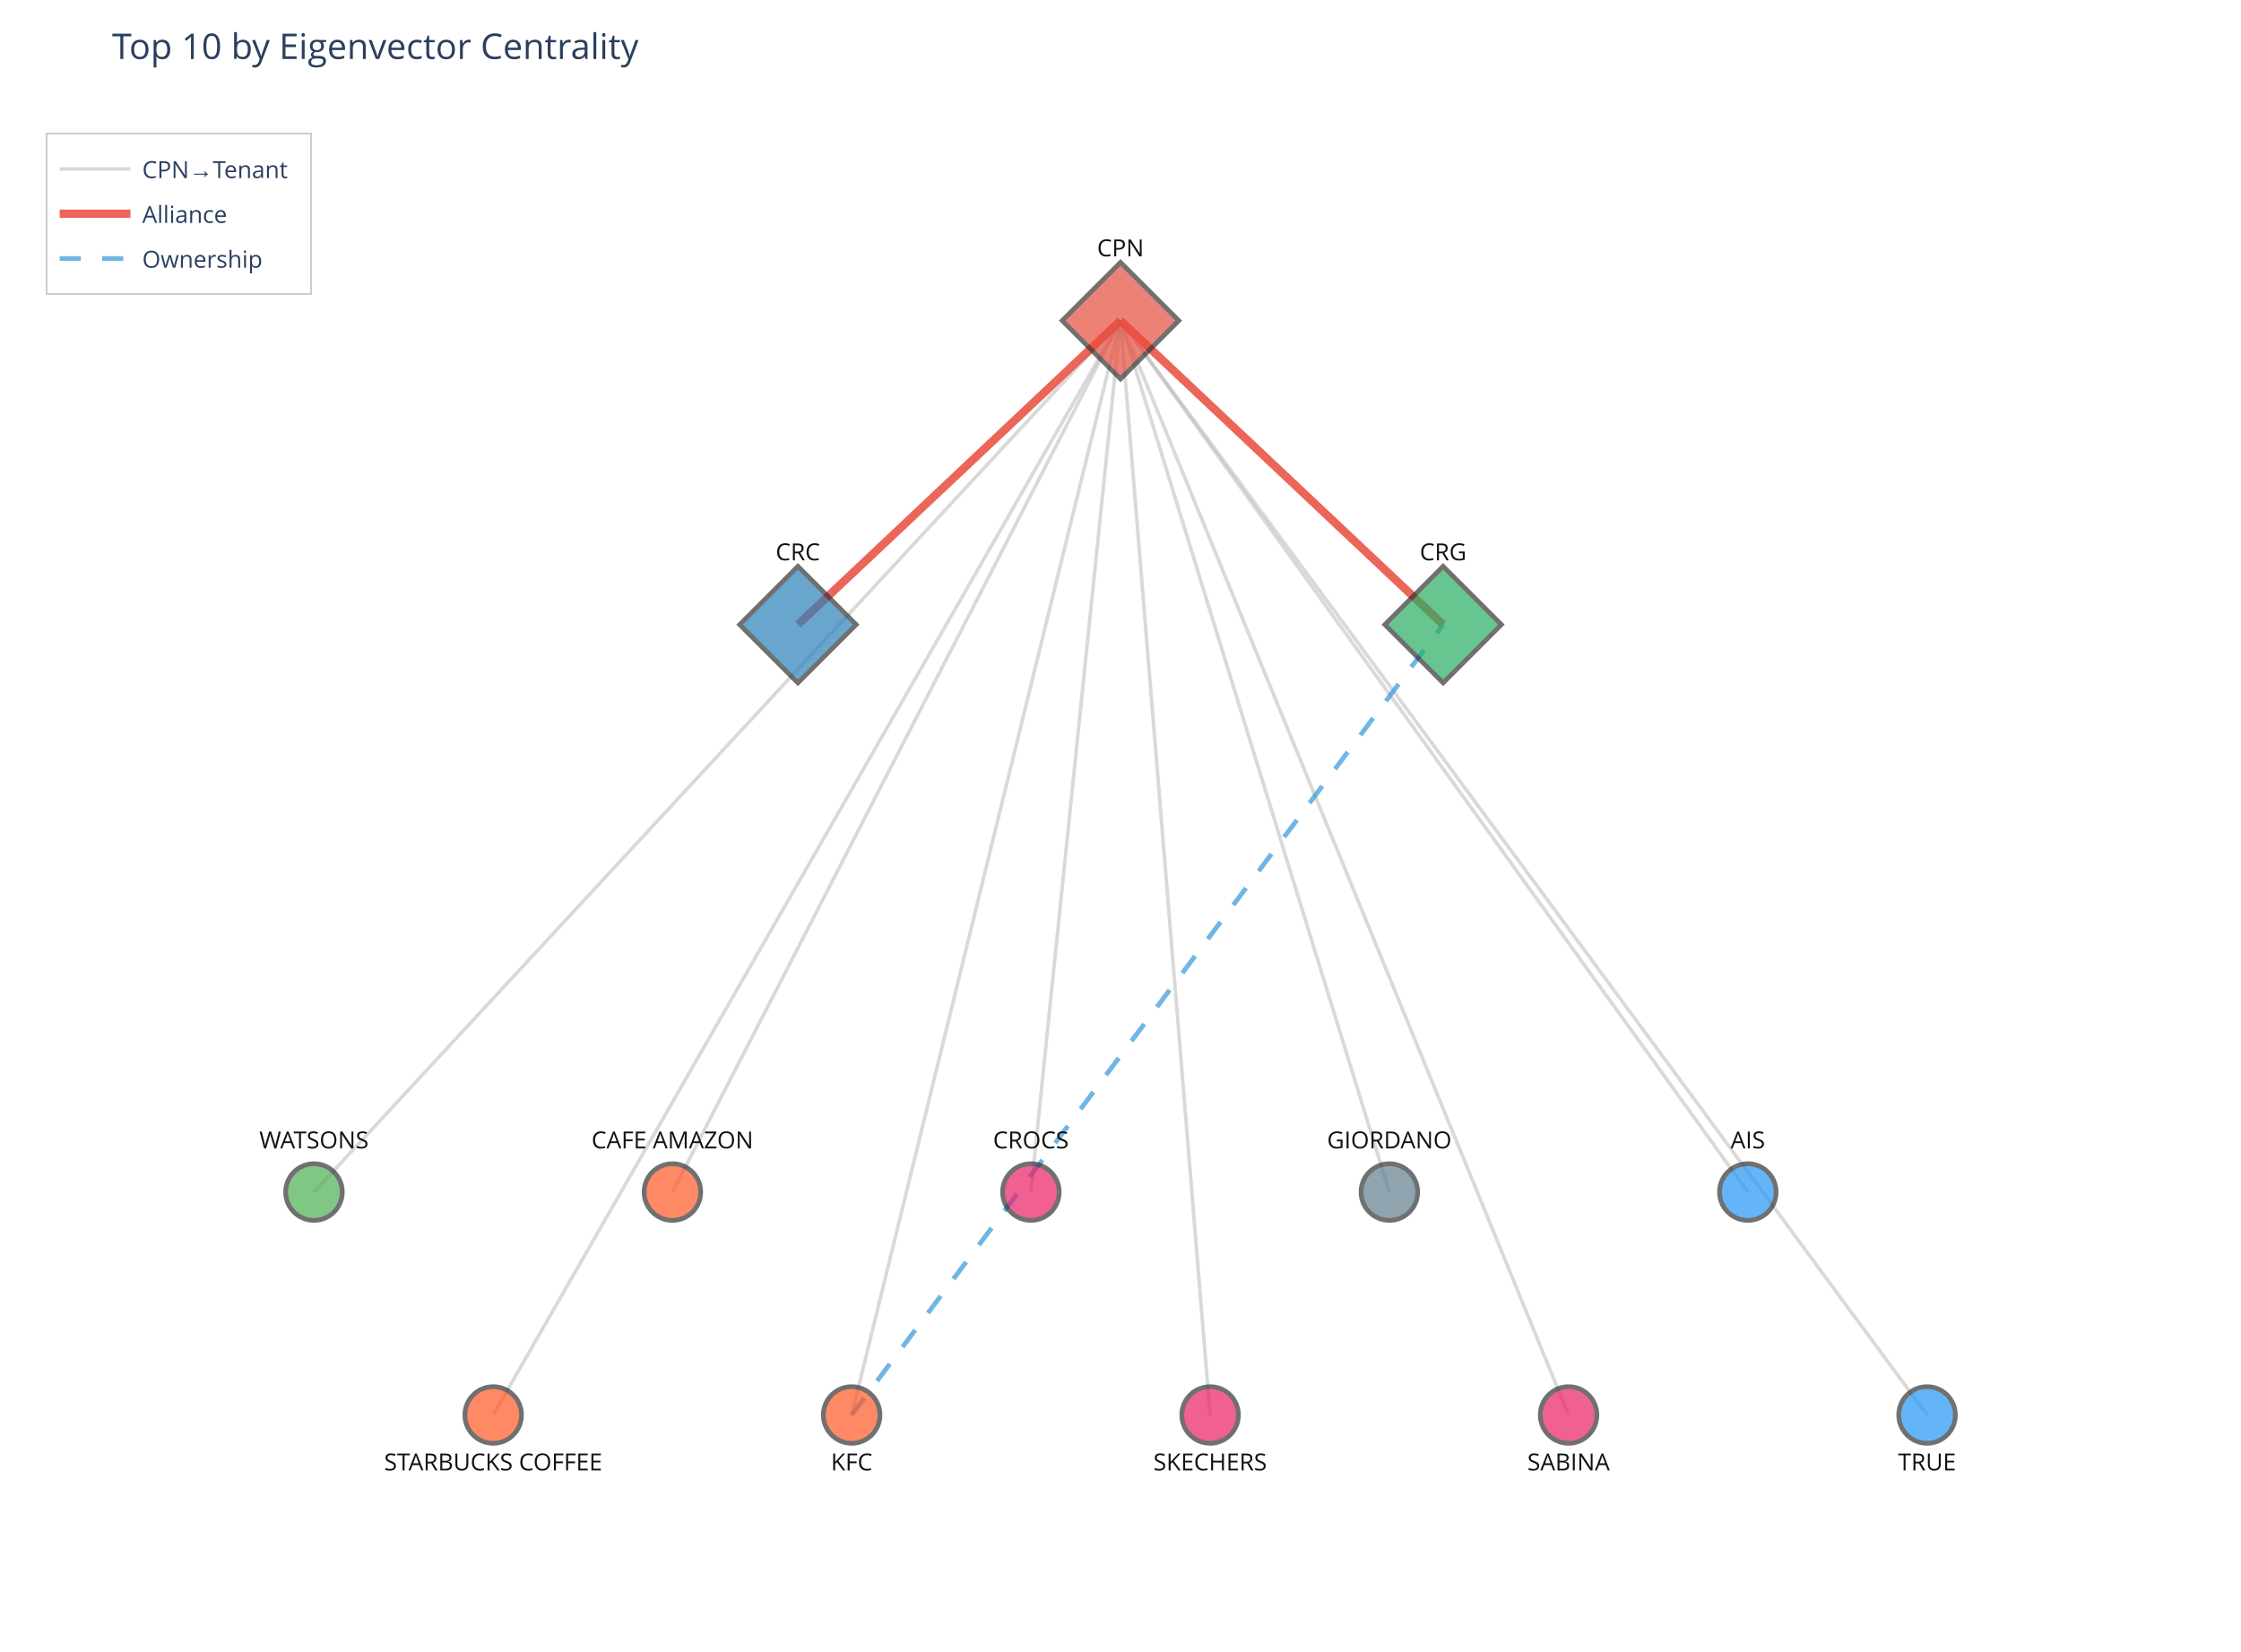
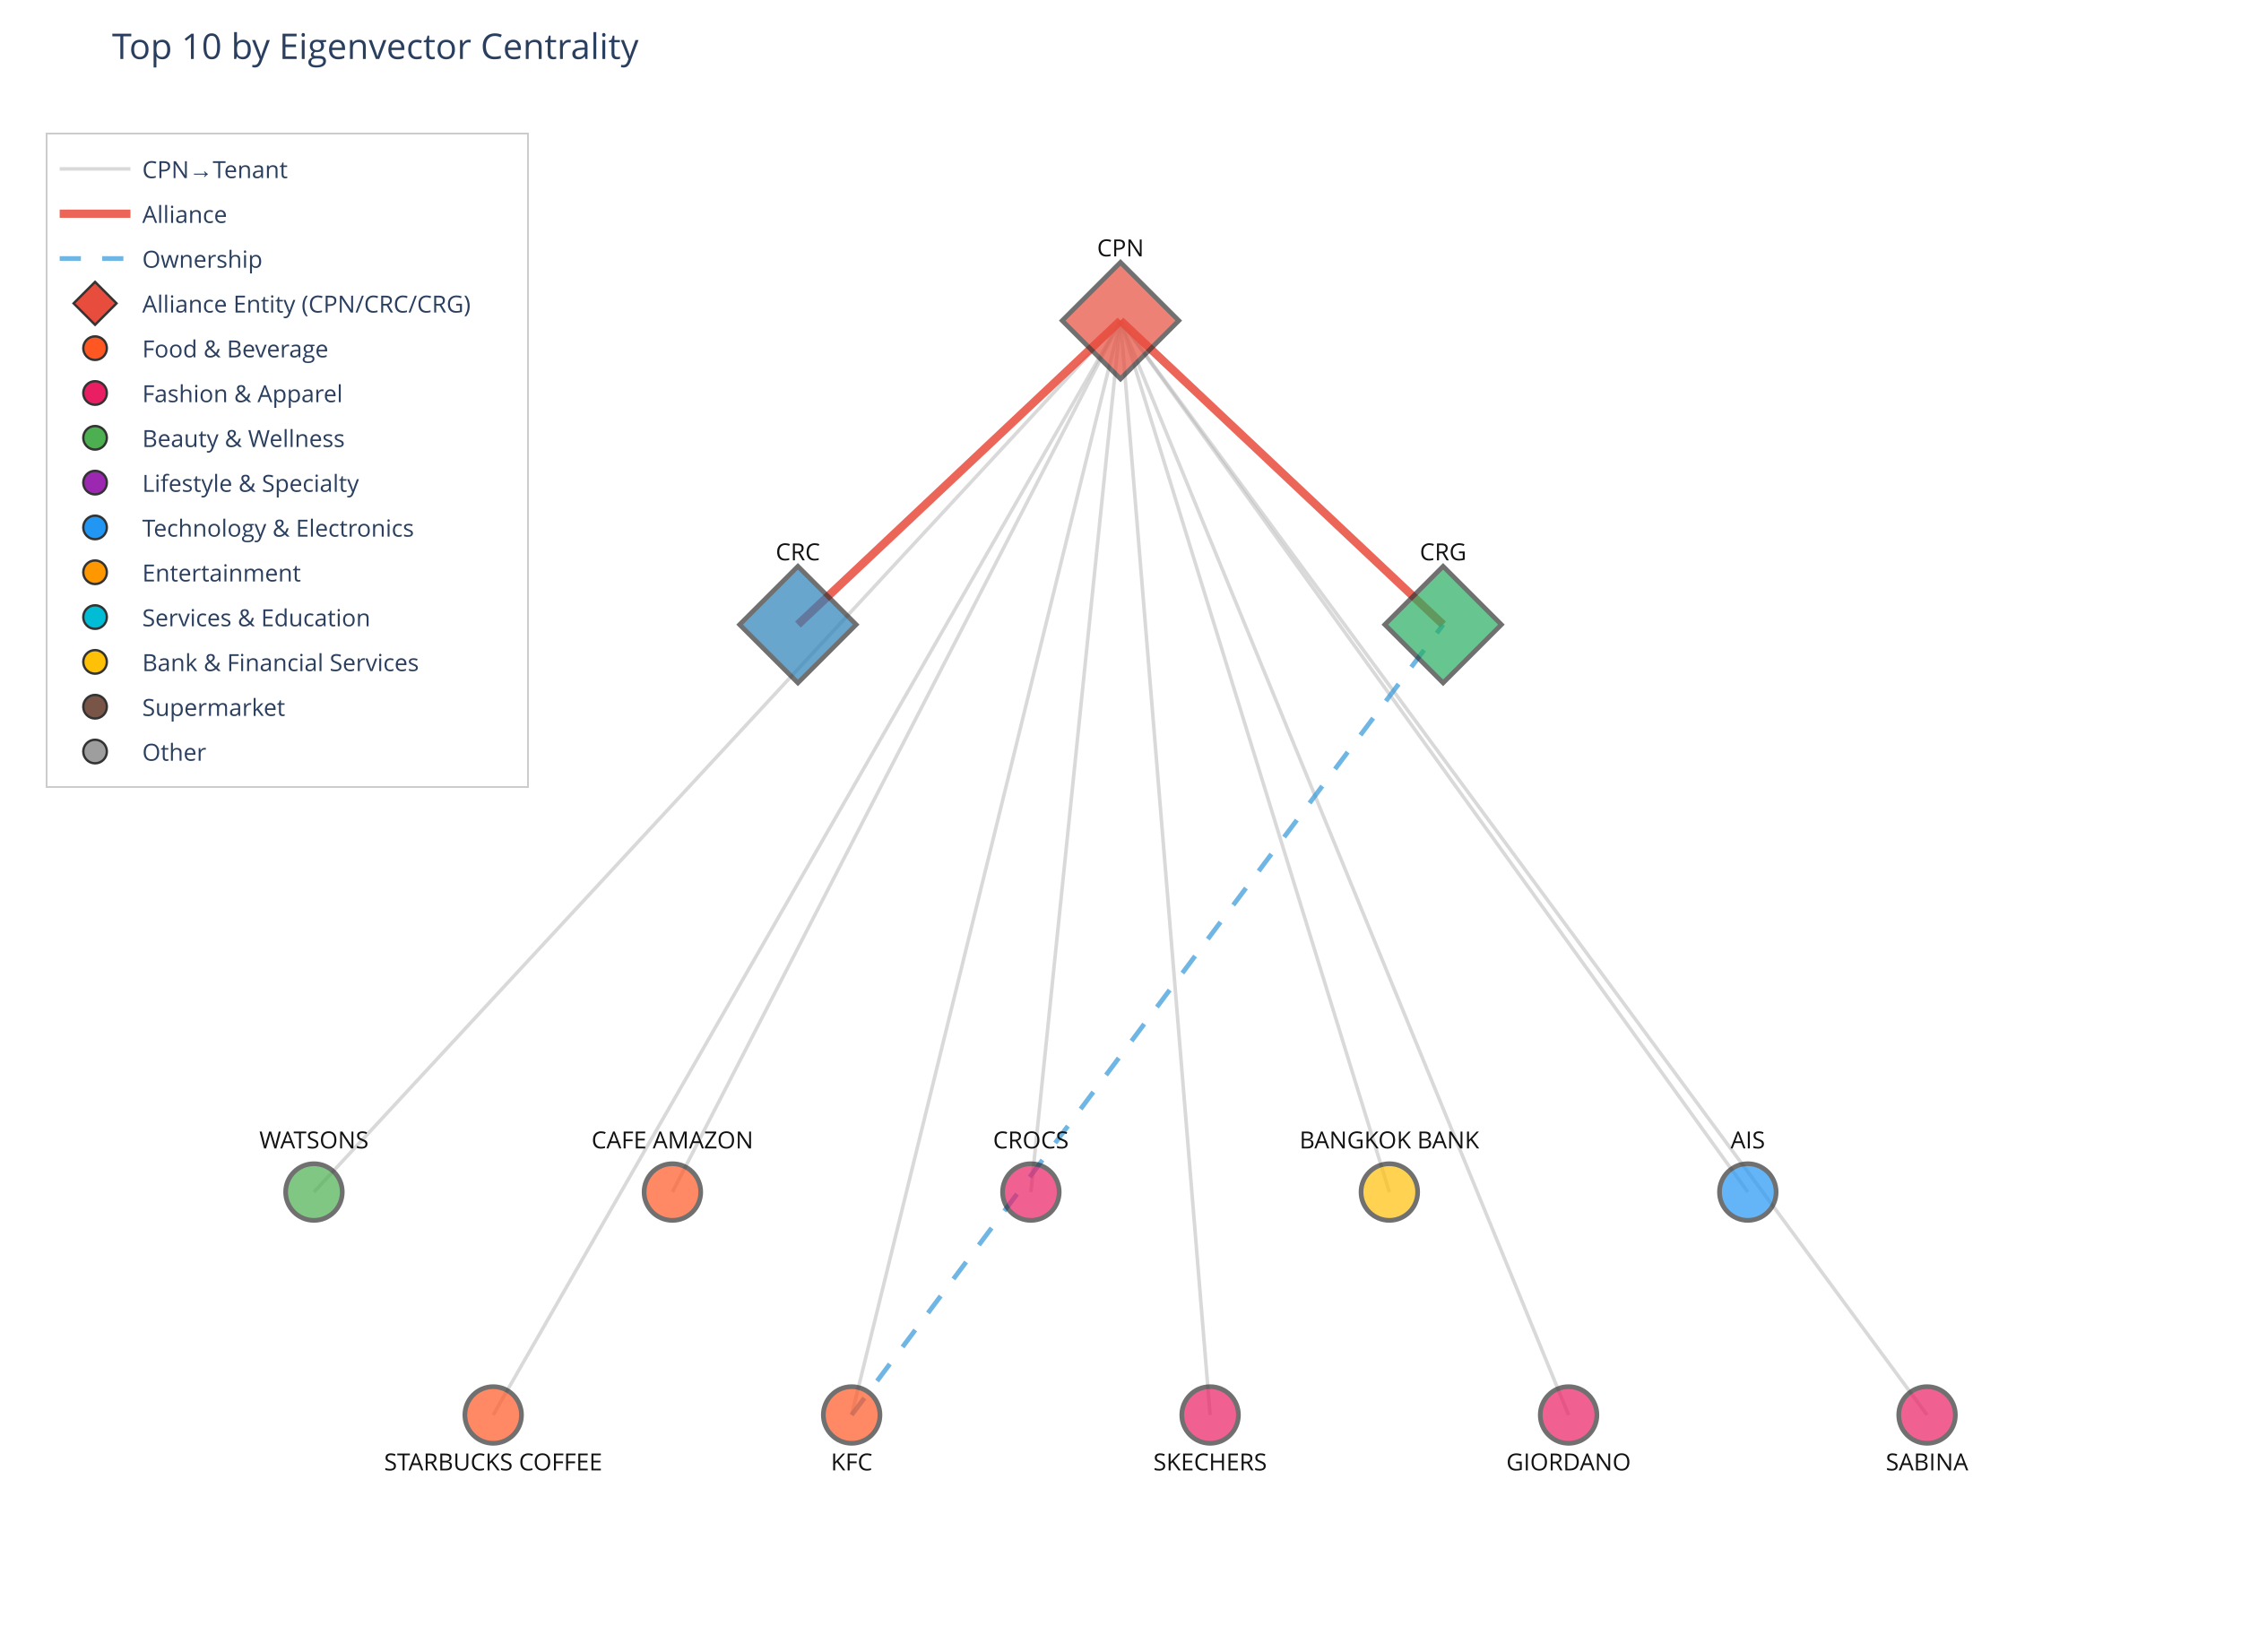
<svg xmlns="http://www.w3.org/2000/svg" class="main-svg" width="950" height="700" style="" viewBox="0 0 950 700">
  <rect x="0" y="0" width="950" height="700" style="fill: rgb(255, 255, 255); fill-opacity: 1;" />
-   <defs id="defs-3ef41a">
+   <defs id="defs-a7a7c0">
    <g class="clips">
-       <clipPath id="clip3ef41axyplot" class="plotclip">
+       <clipPath id="clipa7a7c0xyplot" class="plotclip">
        <rect width="930" height="610" />
      </clipPath>
-       <clipPath class="axesclip" id="clip3ef41ax">
+       <clipPath class="axesclip" id="clipa7a7c0x">
        <rect x="10" y="0" width="930" height="700" />
      </clipPath>
-       <clipPath class="axesclip" id="clip3ef41ay">
+       <clipPath class="axesclip" id="clipa7a7c0y">
        <rect x="0" y="50" width="950" height="610" />
      </clipPath>
-       <clipPath class="axesclip" id="clip3ef41axy">
+       <clipPath class="axesclip" id="clipa7a7c0xy">
        <rect x="10" y="50" width="930" height="610" />
      </clipPath>
    </g>
    <g class="gradients" />
    <g class="patterns" />
  </defs>
  <g class="bglayer">
    <rect class="bg" x="10" y="50" width="930" height="610" style="fill: rgb(0, 0, 0); fill-opacity: 0; stroke-width: 0;" />
  </g>
  <g class="layer-below">
    <g class="imagelayer" />
    <g class="shapelayer" />
  </g>
  <g class="cartesianlayer">
    <g class="subplot xy">
      <g class="layer-subplot">
        <g class="shapelayer" />
        <g class="imagelayer" />
      </g>
      <g class="minor-gridlayer">
        <g class="x" />
        <g class="y" />
      </g>
      <g class="gridlayer">
        <g class="x" />
        <g class="y" />
      </g>
      <g class="zerolinelayer" />
      <g class="layer-between">
        <g class="shapelayer" />
        <g class="imagelayer" />
      </g>
      <path class="xlines-below" />
      <path class="ylines-below" />
      <g class="overlines-below" />
      <g class="xaxislayer-below" />
      <g class="yaxislayer-below" />
      <g class="overaxes-below" />
      <g class="overplot">
-         <g class="xy" transform="translate(10,50)" clip-path="url(#clip3ef41axyplot)">
+         <g class="xy" transform="translate(10,50)" clip-path="url(#clipa7a7c0xyplot)">
          <g class="scatterlayer mlayer">
-             <g class="trace scatter trace0a9069" style="stroke-miterlimit: 2; opacity: 1;">
+             <g class="trace scatter trace024041" style="stroke-miterlimit: 2; opacity: 1;">
              <g class="fills" />
              <g class="errorbars" />
              <g class="lines">
                <path class="js-line" d="M123.09,455.35L465,85.92" style="vector-effect: none; fill: none; stroke: rgb(180, 180, 180); stroke-opacity: 0.5; stroke-width: 1.5px; opacity: 1;" />
                <path class="js-line" d="M199.07,549.86L465,85.92" style="vector-effect: none; fill: none; stroke: rgb(180, 180, 180); stroke-opacity: 0.5; stroke-width: 1.5px; opacity: 1;" />
                <path class="js-line" d="M275.05,455.35L465,85.92" style="vector-effect: none; fill: none; stroke: rgb(180, 180, 180); stroke-opacity: 0.5; stroke-width: 1.5px; opacity: 1;" />
                <path class="js-line" d="M351.03,549.86L465,85.92" style="vector-effect: none; fill: none; stroke: rgb(180, 180, 180); stroke-opacity: 0.5; stroke-width: 1.5px; opacity: 1;" />
                <path class="js-line" d="M427.01,455.35L465,85.92" style="vector-effect: none; fill: none; stroke: rgb(180, 180, 180); stroke-opacity: 0.5; stroke-width: 1.5px; opacity: 1;" />
                <path class="js-line" d="M502.99,549.86L465,85.92" style="vector-effect: none; fill: none; stroke: rgb(180, 180, 180); stroke-opacity: 0.5; stroke-width: 1.5px; opacity: 1;" />
                <path class="js-line" d="M578.97,455.35L465,85.92" style="vector-effect: none; fill: none; stroke: rgb(180, 180, 180); stroke-opacity: 0.5; stroke-width: 1.5px; opacity: 1;" />
                <path class="js-line" d="M654.95,549.86L465,85.92" style="vector-effect: none; fill: none; stroke: rgb(180, 180, 180); stroke-opacity: 0.5; stroke-width: 1.5px; opacity: 1;" />
                <path class="js-line" d="M730.93,455.35L465,85.92" style="vector-effect: none; fill: none; stroke: rgb(180, 180, 180); stroke-opacity: 0.5; stroke-width: 1.5px; opacity: 1;" />
                <path class="js-line" d="M806.91,549.86L465,85.92" style="vector-effect: none; fill: none; stroke: rgb(180, 180, 180); stroke-opacity: 0.5; stroke-width: 1.5px; opacity: 1;" />
              </g>
              <g class="points" />
              <g class="text" />
            </g>
-             <g class="trace scatter trace67e769" style="stroke-miterlimit: 2; opacity: 1;">
+             <g class="trace scatter trace8085a5" style="stroke-miterlimit: 2; opacity: 1;">
              <g class="fills" />
              <g class="errorbars" />
              <g class="lines">
                <path class="js-line" d="M465,85.92L328.24,214.79" style="vector-effect: none; fill: none; stroke: rgb(231, 76, 60); stroke-opacity: 0.85; stroke-width: 3.5px; opacity: 1;" />
                <path class="js-line" d="M465,85.92L601.76,214.79" style="vector-effect: none; fill: none; stroke: rgb(231, 76, 60); stroke-opacity: 0.85; stroke-width: 3.5px; opacity: 1;" />
              </g>
              <g class="points" />
              <g class="text" />
            </g>
-             <g class="trace scatter trace91e6f3" style="stroke-miterlimit: 2; opacity: 1;">
+             <g class="trace scatter tracef21bf8" style="stroke-miterlimit: 2; opacity: 1;">
              <g class="fills" />
              <g class="errorbars" />
              <g class="lines">
                <path class="js-line" d="M351.03,549.86L601.76,214.79" style="vector-effect: none; fill: none; stroke: rgb(52, 152, 219); stroke-opacity: 0.7; stroke-dasharray: 9px, 9px; stroke-width: 2px; opacity: 1;" />
              </g>
              <g class="points" />
              <g class="text" />
            </g>
-             <g class="trace scatter trace16f8e5" style="stroke-miterlimit: 2; opacity: 1;">
+             <g class="trace scatter traceeec4ad" style="stroke-miterlimit: 2; opacity: 1;">
              <g class="fills" />
              <g class="errorbars" />
              <g class="lines" />
              <g class="points">
                <path class="point" transform="translate(123.09,455.35)" d="M12,0A12,12 0 1,1 0,-12A12,12 0 0,1 12,0Z" style="opacity: 0.7; stroke-width: 2px; fill: rgb(76, 175, 80); fill-opacity: 1; stroke: rgb(51, 51, 51); stroke-opacity: 1;" />
                <path class="point" transform="translate(199.07,549.86)" d="M12,0A12,12 0 1,1 0,-12A12,12 0 0,1 12,0Z" style="opacity: 0.7; stroke-width: 2px; fill: rgb(255, 87, 34); fill-opacity: 1; stroke: rgb(51, 51, 51); stroke-opacity: 1;" />
                <path class="point" transform="translate(275.05,455.35)" d="M12,0A12,12 0 1,1 0,-12A12,12 0 0,1 12,0Z" style="opacity: 0.7; stroke-width: 2px; fill: rgb(255, 87, 34); fill-opacity: 1; stroke: rgb(51, 51, 51); stroke-opacity: 1;" />
                <path class="point" transform="translate(351.03,549.86)" d="M12,0A12,12 0 1,1 0,-12A12,12 0 0,1 12,0Z" style="opacity: 0.7; stroke-width: 2px; fill: rgb(255, 87, 34); fill-opacity: 1; stroke: rgb(51, 51, 51); stroke-opacity: 1;" />
                <path class="point" transform="translate(427.01,455.35)" d="M12,0A12,12 0 1,1 0,-12A12,12 0 0,1 12,0Z" style="opacity: 0.7; stroke-width: 2px; fill: rgb(233, 30, 99); fill-opacity: 1; stroke: rgb(51, 51, 51); stroke-opacity: 1;" />
                <path class="point" transform="translate(502.99,549.86)" d="M12,0A12,12 0 1,1 0,-12A12,12 0 0,1 12,0Z" style="opacity: 0.7; stroke-width: 2px; fill: rgb(233, 30, 99); fill-opacity: 1; stroke: rgb(51, 51, 51); stroke-opacity: 1;" />
-                 <path class="point" transform="translate(578.97,455.35)" d="M12,0A12,12 0 1,1 0,-12A12,12 0 0,1 12,0Z" style="opacity: 0.7; stroke-width: 2px; fill: rgb(96, 125, 139); fill-opacity: 1; stroke: rgb(51, 51, 51); stroke-opacity: 1;" />
+                 <path class="point" transform="translate(578.97,455.35)" d="M12,0A12,12 0 1,1 0,-12A12,12 0 0,1 12,0Z" style="opacity: 0.7; stroke-width: 2px; fill: rgb(255, 193, 7); fill-opacity: 1; stroke: rgb(51, 51, 51); stroke-opacity: 1;" />
                <path class="point" transform="translate(654.95,549.86)" d="M12,0A12,12 0 1,1 0,-12A12,12 0 0,1 12,0Z" style="opacity: 0.7; stroke-width: 2px; fill: rgb(233, 30, 99); fill-opacity: 1; stroke: rgb(51, 51, 51); stroke-opacity: 1;" />
                <path class="point" transform="translate(730.93,455.35)" d="M12,0A12,12 0 1,1 0,-12A12,12 0 0,1 12,0Z" style="opacity: 0.7; stroke-width: 2px; fill: rgb(33, 150, 243); fill-opacity: 1; stroke: rgb(51, 51, 51); stroke-opacity: 1;" />
-                 <path class="point" transform="translate(806.91,549.86)" d="M12,0A12,12 0 1,1 0,-12A12,12 0 0,1 12,0Z" style="opacity: 0.7; stroke-width: 2px; fill: rgb(33, 150, 243); fill-opacity: 1; stroke: rgb(51, 51, 51); stroke-opacity: 1;" />
+                 <path class="point" transform="translate(806.91,549.86)" d="M12,0A12,12 0 1,1 0,-12A12,12 0 0,1 12,0Z" style="opacity: 0.7; stroke-width: 2px; fill: rgb(233, 30, 99); fill-opacity: 1; stroke: rgb(51, 51, 51); stroke-opacity: 1;" />
                <path class="point" transform="translate(465,85.92)" d="M24.7,0L0,24.7L-24.7,0L0,-24.7Z" style="opacity: 0.7; stroke-width: 2px; fill: rgb(231, 76, 60); fill-opacity: 1; stroke: rgb(51, 51, 51); stroke-opacity: 1;" />
                <path class="point" transform="translate(328.24,214.79)" d="M24.7,0L0,24.7L-24.7,0L0,-24.7Z" style="opacity: 0.7; stroke-width: 2px; fill: rgb(41, 128, 185); fill-opacity: 1; stroke: rgb(51, 51, 51); stroke-opacity: 1;" />
                <path class="point" transform="translate(601.76,214.79)" d="M24.7,0L0,24.7L-24.7,0L0,-24.7Z" style="opacity: 0.7; stroke-width: 2px; fill: rgb(39, 174, 96); fill-opacity: 1; stroke: rgb(51, 51, 51); stroke-opacity: 1;" />
              </g>
              <g class="text">
                <g class="textpoint" transform="translate(0,-18.5)">
                  <text x="123.09" y="455.35" text-anchor="middle" style="font-family: 'Open Sans', verdana, arial, sans-serif; font-size: 10px; fill: rgb(17, 17, 17); fill-opacity: 1; white-space: pre;">WATSONS</text>
                </g>
                <g class="textpoint" transform="translate(0,23.5)">
                  <text x="199.07" y="549.86" text-anchor="middle" style="font-family: 'Open Sans', verdana, arial, sans-serif; font-size: 10px; fill: rgb(17, 17, 17); fill-opacity: 1; white-space: pre;">STARBUCKS COFFEE</text>
                </g>
                <g class="textpoint" transform="translate(0,-18.5)">
                  <text x="275.05" y="455.35" text-anchor="middle" style="font-family: 'Open Sans', verdana, arial, sans-serif; font-size: 10px; fill: rgb(17, 17, 17); fill-opacity: 1; white-space: pre;">CAFE AMAZON</text>
                </g>
                <g class="textpoint" transform="translate(0,23.5)">
                  <text x="351.03" y="549.86" text-anchor="middle" style="font-family: 'Open Sans', verdana, arial, sans-serif; font-size: 10px; fill: rgb(17, 17, 17); fill-opacity: 1; white-space: pre;">KFC</text>
                </g>
                <g class="textpoint" transform="translate(0,-18.5)">
                  <text x="427.01" y="455.35" text-anchor="middle" style="font-family: 'Open Sans', verdana, arial, sans-serif; font-size: 10px; fill: rgb(17, 17, 17); fill-opacity: 1; white-space: pre;">CROCS</text>
                </g>
                <g class="textpoint" transform="translate(0,23.5)">
                  <text x="502.99" y="549.86" text-anchor="middle" style="font-family: 'Open Sans', verdana, arial, sans-serif; font-size: 10px; fill: rgb(17, 17, 17); fill-opacity: 1; white-space: pre;">SKECHERS</text>
                </g>
                <g class="textpoint" transform="translate(0,-18.5)">
-                   <text x="578.97" y="455.35" text-anchor="middle" style="font-family: 'Open Sans', verdana, arial, sans-serif; font-size: 10px; fill: rgb(17, 17, 17); fill-opacity: 1; white-space: pre;">GIORDANO</text>
+                   <text x="578.97" y="455.35" text-anchor="middle" style="font-family: 'Open Sans', verdana, arial, sans-serif; font-size: 10px; fill: rgb(17, 17, 17); fill-opacity: 1; white-space: pre;">BANGKOK BANK</text>
                </g>
                <g class="textpoint" transform="translate(0,23.5)">
-                   <text x="654.95" y="549.86" text-anchor="middle" style="font-family: 'Open Sans', verdana, arial, sans-serif; font-size: 10px; fill: rgb(17, 17, 17); fill-opacity: 1; white-space: pre;">SABINA</text>
+                   <text x="654.95" y="549.86" text-anchor="middle" style="font-family: 'Open Sans', verdana, arial, sans-serif; font-size: 10px; fill: rgb(17, 17, 17); fill-opacity: 1; white-space: pre;">GIORDANO</text>
                </g>
                <g class="textpoint" transform="translate(0,-18.5)">
                  <text x="730.93" y="455.35" text-anchor="middle" style="font-family: 'Open Sans', verdana, arial, sans-serif; font-size: 10px; fill: rgb(17, 17, 17); fill-opacity: 1; white-space: pre;">AIS</text>
                </g>
                <g class="textpoint" transform="translate(0,23.5)">
-                   <text x="806.91" y="549.86" text-anchor="middle" style="font-family: 'Open Sans', verdana, arial, sans-serif; font-size: 10px; fill: rgb(17, 17, 17); fill-opacity: 1; white-space: pre;">TRUE</text>
+                   <text x="806.91" y="549.86" text-anchor="middle" style="font-family: 'Open Sans', verdana, arial, sans-serif; font-size: 10px; fill: rgb(17, 17, 17); fill-opacity: 1; white-space: pre;">SABINA</text>
                </g>
                <g class="textpoint" transform="translate(0,-27.25)">
                  <text x="465" y="85.92" text-anchor="middle" style="font-family: 'Open Sans', verdana, arial, sans-serif; font-size: 10px; fill: rgb(17, 17, 17); fill-opacity: 1; white-space: pre;">CPN</text>
                </g>
                <g class="textpoint" transform="translate(0,-27.25)">
                  <text x="328.24" y="214.79" text-anchor="middle" style="font-family: 'Open Sans', verdana, arial, sans-serif; font-size: 10px; fill: rgb(17, 17, 17); fill-opacity: 1; white-space: pre;">CRC</text>
                </g>
                <g class="textpoint" transform="translate(0,-27.25)">
                  <text x="601.76" y="214.79" text-anchor="middle" style="font-family: 'Open Sans', verdana, arial, sans-serif; font-size: 10px; fill: rgb(17, 17, 17); fill-opacity: 1; white-space: pre;">CRG</text>
                </g>
              </g>
+             </g>
+             <g class="trace scatter trace17d54f" style="stroke-miterlimit: 2; opacity: 1;">
+               <g class="fills" />
+               <g class="errorbars" />
+               <g class="lines" />
+               <g class="points" />
+               <g class="text" />
+             </g>
+             <g class="trace scatter traced1f64e" style="stroke-miterlimit: 2; opacity: 1;">
+               <g class="fills" />
+               <g class="errorbars" />
+               <g class="lines" />
+               <g class="points" />
+               <g class="text" />
+             </g>
+             <g class="trace scatter trace668dca" style="stroke-miterlimit: 2; opacity: 1;">
+               <g class="fills" />
+               <g class="errorbars" />
+               <g class="lines" />
+               <g class="points" />
+               <g class="text" />
+             </g>
+             <g class="trace scatter tracea6e6b0" style="stroke-miterlimit: 2; opacity: 1;">
+               <g class="fills" />
+               <g class="errorbars" />
+               <g class="lines" />
+               <g class="points" />
+               <g class="text" />
+             </g>
+             <g class="trace scatter tracedda813" style="stroke-miterlimit: 2; opacity: 1;">
+               <g class="fills" />
+               <g class="errorbars" />
+               <g class="lines" />
+               <g class="points" />
+               <g class="text" />
+             </g>
+             <g class="trace scatter trace4c4f3e" style="stroke-miterlimit: 2; opacity: 1;">
+               <g class="fills" />
+               <g class="errorbars" />
+               <g class="lines" />
+               <g class="points" />
+               <g class="text" />
+             </g>
+             <g class="trace scatter trace9bda6f" style="stroke-miterlimit: 2; opacity: 1;">
+               <g class="fills" />
+               <g class="errorbars" />
+               <g class="lines" />
+               <g class="points" />
+               <g class="text" />
+             </g>
+             <g class="trace scatter traceb44200" style="stroke-miterlimit: 2; opacity: 1;">
+               <g class="fills" />
+               <g class="errorbars" />
+               <g class="lines" />
+               <g class="points" />
+               <g class="text" />
+             </g>
+             <g class="trace scatter trace8d9231" style="stroke-miterlimit: 2; opacity: 1;">
+               <g class="fills" />
+               <g class="errorbars" />
+               <g class="lines" />
+               <g class="points" />
+               <g class="text" />
+             </g>
+             <g class="trace scatter trace689787" style="stroke-miterlimit: 2; opacity: 1;">
+               <g class="fills" />
+               <g class="errorbars" />
+               <g class="lines" />
+               <g class="points" />
+               <g class="text" />
+             </g>
+             <g class="trace scatter tracefc44e9" style="stroke-miterlimit: 2; opacity: 1;">
+               <g class="fills" />
+               <g class="errorbars" />
+               <g class="lines" />
+               <g class="points" />
+               <g class="text" />
            </g>
          </g>
        </g>
      </g>
      <g class="zerolinelayer-above" />
      <path class="xlines-above crisp" d="M0,0" style="fill: none;" />
      <path class="ylines-above crisp" d="M0,0" style="fill: none;" />
      <g class="overlines-above" />
      <g class="xaxislayer-above" />
      <g class="yaxislayer-above" />
      <g class="overaxes-above" />
    </g>
  </g>
  <g class="polarlayer" />
  <g class="smithlayer" />
  <g class="ternarylayer" />
  <g class="geolayer" />
  <g class="funnelarealayer" />
  <g class="pielayer" />
  <g class="iciclelayer" />
  <g class="treemaplayer" />
  <g class="sunburstlayer" />
  <g class="glimages" />
-   <defs id="topdefs-3ef41a">
+   <defs id="topdefs-a7a7c0">
    <g class="clips" />
-     <clipPath id="legend3ef41a">
-       <rect width="111" height="67" x="1" y="1" />
+     <clipPath id="legenda7a7c0">
+       <rect width="203" height="276" x="1" y="1" />
    </clipPath>
  </defs>
  <g class="layer-above">
    <g class="imagelayer" />
    <g class="shapelayer" />
  </g>
  <g class="infolayer">
    <g class="legend" pointer-events="all" transform="translate(19.3,56.1)">
-       <rect class="bg" shape-rendering="crispEdges" style="stroke: rgb(204, 204, 204); stroke-opacity: 1; fill: rgb(255, 255, 255); fill-opacity: 0.85; stroke-width: 1px;" width="112" height="68" x="0.5" y="0.5" />
-       <g class="scrollbox" transform="" clip-path="url(#legend3ef41a)">
+       <rect class="bg" shape-rendering="crispEdges" style="stroke: rgb(204, 204, 204); stroke-opacity: 1; fill: rgb(255, 255, 255); fill-opacity: 0.85; stroke-width: 1px;" width="204" height="277" x="0.5" y="0.5" />
+       <g class="scrollbox" transform="" clip-path="url(#legenda7a7c0)">
        <g class="groups">
          <g class="traces" transform="translate(1,15.5)" style="opacity: 1;">
            <text class="legendtext" text-anchor="start" x="40" y="3.9" style="font-family: 'Open Sans', verdana, arial, sans-serif; font-size: 10px; fill: rgb(42, 63, 95); fill-opacity: 1; white-space: pre;">CPN→Tenant</text>
            <g class="layers" style="opacity: 1;">
              <g class="legendfill" />
              <g class="legendlines">
                <path class="js-line" d="M5,0h30" style="fill: none; stroke: rgb(180, 180, 180); stroke-opacity: 0.5; stroke-width: 1.5px;" />
              </g>
              <g class="legendsymbols">
                <g class="legendpoints" />
              </g>
            </g>
-             <rect class="legendtoggle" x="0" y="-9.5" width="105.2" height="19" style="fill: rgb(0, 0, 0); fill-opacity: 0;" />
+             <rect class="legendtoggle" x="0" y="-9.5" width="197.016" height="19" style="fill: rgb(0, 0, 0); fill-opacity: 0;" />
          </g>
          <g class="traces" transform="translate(1,34.5)" style="opacity: 1;">
            <text class="legendtext" text-anchor="start" x="40" y="3.9" style="font-family: 'Open Sans', verdana, arial, sans-serif; font-size: 10px; fill: rgb(42, 63, 95); fill-opacity: 1; white-space: pre;">Alliance</text>
            <g class="layers" style="opacity: 1;">
              <g class="legendfill" />
              <g class="legendlines">
                <path class="js-line" d="M5,0h30" style="fill: none; stroke: rgb(231, 76, 60); stroke-opacity: 0.85; stroke-width: 3.5px;" />
              </g>
              <g class="legendsymbols">
                <g class="legendpoints" />
              </g>
            </g>
-             <rect class="legendtoggle" x="0" y="-9.5" width="105.2" height="19" style="fill: rgb(0, 0, 0); fill-opacity: 0;" />
+             <rect class="legendtoggle" x="0" y="-9.5" width="197.016" height="19" style="fill: rgb(0, 0, 0); fill-opacity: 0;" />
          </g>
          <g class="traces" transform="translate(1,53.5)" style="opacity: 1;">
            <text class="legendtext" text-anchor="start" x="40" y="3.9" style="font-family: 'Open Sans', verdana, arial, sans-serif; font-size: 10px; fill: rgb(42, 63, 95); fill-opacity: 1; white-space: pre;">Ownership</text>
            <g class="layers" style="opacity: 1;">
              <g class="legendfill" />
              <g class="legendlines">
                <path class="js-line" d="M5,0h30" style="fill: none; stroke: rgb(52, 152, 219); stroke-opacity: 0.7; stroke-dasharray: 9px, 9px; stroke-width: 2px;" />
              </g>
              <g class="legendsymbols">
                <g class="legendpoints" />
              </g>
            </g>
-             <rect class="legendtoggle" x="0" y="-9.5" width="105.2" height="19" style="fill: rgb(0, 0, 0); fill-opacity: 0;" />
+             <rect class="legendtoggle" x="0" y="-9.5" width="197.016" height="19" style="fill: rgb(0, 0, 0); fill-opacity: 0;" />
+           </g>
+           <g class="traces" transform="translate(1,72.5)" style="opacity: 1;">
+             <text class="legendtext" text-anchor="start" x="40" y="3.9" style="font-family: 'Open Sans', verdana, arial, sans-serif; font-size: 10px; fill: rgb(42, 63, 95); fill-opacity: 1; white-space: pre;">Alliance Entity (CPN/CRC/CRG)</text>
+             <g class="layers" style="opacity: 1;">
+               <g class="legendfill" />
+               <g class="legendlines" />
+               <g class="legendsymbols">
+                 <g class="legendpoints">
+                   <path class="scatterpts" transform="translate(20,0)" d="M9.1,0L0,9.1L-9.1,0L0,-9.1Z" style="opacity: 1; stroke-width: 1px; fill: rgb(231, 76, 60); fill-opacity: 1; stroke: rgb(51, 51, 51); stroke-opacity: 1;" />
+                 </g>
+               </g>
+             </g>
+             <rect class="legendtoggle" x="0" y="-9.5" width="197.016" height="19" style="fill: rgb(0, 0, 0); fill-opacity: 0;" />
+           </g>
+           <g class="traces" transform="translate(1,91.5)" style="opacity: 1;">
+             <text class="legendtext" text-anchor="start" x="40" y="3.9" style="font-family: 'Open Sans', verdana, arial, sans-serif; font-size: 10px; fill: rgb(42, 63, 95); fill-opacity: 1; white-space: pre;">Food &amp; Beverage</text>
+             <g class="layers" style="opacity: 1;">
+               <g class="legendfill" />
+               <g class="legendlines" />
+               <g class="legendsymbols">
+                 <g class="legendpoints">
+                   <path class="scatterpts" transform="translate(20,0)" d="M5,0A5,5 0 1,1 0,-5A5,5 0 0,1 5,0Z" style="opacity: 1; stroke-width: 1px; fill: rgb(255, 87, 34); fill-opacity: 1; stroke: rgb(51, 51, 51); stroke-opacity: 1;" />
+                 </g>
+               </g>
+             </g>
+             <rect class="legendtoggle" x="0" y="-9.5" width="197.016" height="19" style="fill: rgb(0, 0, 0); fill-opacity: 0;" />
+           </g>
+           <g class="traces" transform="translate(1,110.5)" style="opacity: 1;">
+             <text class="legendtext" text-anchor="start" x="40" y="3.9" style="font-family: 'Open Sans', verdana, arial, sans-serif; font-size: 10px; fill: rgb(42, 63, 95); fill-opacity: 1; white-space: pre;">Fashion &amp; Apparel</text>
+             <g class="layers" style="opacity: 1;">
+               <g class="legendfill" />
+               <g class="legendlines" />
+               <g class="legendsymbols">
+                 <g class="legendpoints">
+                   <path class="scatterpts" transform="translate(20,0)" d="M5,0A5,5 0 1,1 0,-5A5,5 0 0,1 5,0Z" style="opacity: 1; stroke-width: 1px; fill: rgb(233, 30, 99); fill-opacity: 1; stroke: rgb(51, 51, 51); stroke-opacity: 1;" />
+                 </g>
+               </g>
+             </g>
+             <rect class="legendtoggle" x="0" y="-9.5" width="197.016" height="19" style="fill: rgb(0, 0, 0); fill-opacity: 0;" />
+           </g>
+           <g class="traces" transform="translate(1,129.5)" style="opacity: 1;">
+             <text class="legendtext" text-anchor="start" x="40" y="3.9" style="font-family: 'Open Sans', verdana, arial, sans-serif; font-size: 10px; fill: rgb(42, 63, 95); fill-opacity: 1; white-space: pre;">Beauty &amp; Wellness</text>
+             <g class="layers" style="opacity: 1;">
+               <g class="legendfill" />
+               <g class="legendlines" />
+               <g class="legendsymbols">
+                 <g class="legendpoints">
+                   <path class="scatterpts" transform="translate(20,0)" d="M5,0A5,5 0 1,1 0,-5A5,5 0 0,1 5,0Z" style="opacity: 1; stroke-width: 1px; fill: rgb(76, 175, 80); fill-opacity: 1; stroke: rgb(51, 51, 51); stroke-opacity: 1;" />
+                 </g>
+               </g>
+             </g>
+             <rect class="legendtoggle" x="0" y="-9.5" width="197.016" height="19" style="fill: rgb(0, 0, 0); fill-opacity: 0;" />
+           </g>
+           <g class="traces" transform="translate(1,148.5)" style="opacity: 1;">
+             <text class="legendtext" text-anchor="start" x="40" y="3.9" style="font-family: 'Open Sans', verdana, arial, sans-serif; font-size: 10px; fill: rgb(42, 63, 95); fill-opacity: 1; white-space: pre;">Lifestyle &amp; Specialty</text>
+             <g class="layers" style="opacity: 1;">
+               <g class="legendfill" />
+               <g class="legendlines" />
+               <g class="legendsymbols">
+                 <g class="legendpoints">
+                   <path class="scatterpts" transform="translate(20,0)" d="M5,0A5,5 0 1,1 0,-5A5,5 0 0,1 5,0Z" style="opacity: 1; stroke-width: 1px; fill: rgb(156, 39, 176); fill-opacity: 1; stroke: rgb(51, 51, 51); stroke-opacity: 1;" />
+                 </g>
+               </g>
+             </g>
+             <rect class="legendtoggle" x="0" y="-9.5" width="197.016" height="19" style="fill: rgb(0, 0, 0); fill-opacity: 0;" />
+           </g>
+           <g class="traces" transform="translate(1,167.5)" style="opacity: 1;">
+             <text class="legendtext" text-anchor="start" x="40" y="3.9" style="font-family: 'Open Sans', verdana, arial, sans-serif; font-size: 10px; fill: rgb(42, 63, 95); fill-opacity: 1; white-space: pre;">Technology &amp; Electronics</text>
+             <g class="layers" style="opacity: 1;">
+               <g class="legendfill" />
+               <g class="legendlines" />
+               <g class="legendsymbols">
+                 <g class="legendpoints">
+                   <path class="scatterpts" transform="translate(20,0)" d="M5,0A5,5 0 1,1 0,-5A5,5 0 0,1 5,0Z" style="opacity: 1; stroke-width: 1px; fill: rgb(33, 150, 243); fill-opacity: 1; stroke: rgb(51, 51, 51); stroke-opacity: 1;" />
+                 </g>
+               </g>
+             </g>
+             <rect class="legendtoggle" x="0" y="-9.5" width="197.016" height="19" style="fill: rgb(0, 0, 0); fill-opacity: 0;" />
+           </g>
+           <g class="traces" transform="translate(1,186.5)" style="opacity: 1;">
+             <text class="legendtext" text-anchor="start" x="40" y="3.9" style="font-family: 'Open Sans', verdana, arial, sans-serif; font-size: 10px; fill: rgb(42, 63, 95); fill-opacity: 1; white-space: pre;">Entertainment</text>
+             <g class="layers" style="opacity: 1;">
+               <g class="legendfill" />
+               <g class="legendlines" />
+               <g class="legendsymbols">
+                 <g class="legendpoints">
+                   <path class="scatterpts" transform="translate(20,0)" d="M5,0A5,5 0 1,1 0,-5A5,5 0 0,1 5,0Z" style="opacity: 1; stroke-width: 1px; fill: rgb(255, 152, 0); fill-opacity: 1; stroke: rgb(51, 51, 51); stroke-opacity: 1;" />
+                 </g>
+               </g>
+             </g>
+             <rect class="legendtoggle" x="0" y="-9.5" width="197.016" height="19" style="fill: rgb(0, 0, 0); fill-opacity: 0;" />
+           </g>
+           <g class="traces" transform="translate(1,205.5)" style="opacity: 1;">
+             <text class="legendtext" text-anchor="start" x="40" y="3.9" style="font-family: 'Open Sans', verdana, arial, sans-serif; font-size: 10px; fill: rgb(42, 63, 95); fill-opacity: 1; white-space: pre;">Services &amp; Education</text>
+             <g class="layers" style="opacity: 1;">
+               <g class="legendfill" />
+               <g class="legendlines" />
+               <g class="legendsymbols">
+                 <g class="legendpoints">
+                   <path class="scatterpts" transform="translate(20,0)" d="M5,0A5,5 0 1,1 0,-5A5,5 0 0,1 5,0Z" style="opacity: 1; stroke-width: 1px; fill: rgb(0, 188, 212); fill-opacity: 1; stroke: rgb(51, 51, 51); stroke-opacity: 1;" />
+                 </g>
+               </g>
+             </g>
+             <rect class="legendtoggle" x="0" y="-9.5" width="197.016" height="19" style="fill: rgb(0, 0, 0); fill-opacity: 0;" />
+           </g>
+           <g class="traces" transform="translate(1,224.5)" style="opacity: 1;">
+             <text class="legendtext" text-anchor="start" x="40" y="3.9" style="font-family: 'Open Sans', verdana, arial, sans-serif; font-size: 10px; fill: rgb(42, 63, 95); fill-opacity: 1; white-space: pre;">Bank &amp; Financial Services</text>
+             <g class="layers" style="opacity: 1;">
+               <g class="legendfill" />
+               <g class="legendlines" />
+               <g class="legendsymbols">
+                 <g class="legendpoints">
+                   <path class="scatterpts" transform="translate(20,0)" d="M5,0A5,5 0 1,1 0,-5A5,5 0 0,1 5,0Z" style="opacity: 1; stroke-width: 1px; fill: rgb(255, 193, 7); fill-opacity: 1; stroke: rgb(51, 51, 51); stroke-opacity: 1;" />
+                 </g>
+               </g>
+             </g>
+             <rect class="legendtoggle" x="0" y="-9.5" width="197.016" height="19" style="fill: rgb(0, 0, 0); fill-opacity: 0;" />
+           </g>
+           <g class="traces" transform="translate(1,243.5)" style="opacity: 1;">
+             <text class="legendtext" text-anchor="start" x="40" y="3.9" style="font-family: 'Open Sans', verdana, arial, sans-serif; font-size: 10px; fill: rgb(42, 63, 95); fill-opacity: 1; white-space: pre;">Supermarket</text>
+             <g class="layers" style="opacity: 1;">
+               <g class="legendfill" />
+               <g class="legendlines" />
+               <g class="legendsymbols">
+                 <g class="legendpoints">
+                   <path class="scatterpts" transform="translate(20,0)" d="M5,0A5,5 0 1,1 0,-5A5,5 0 0,1 5,0Z" style="opacity: 1; stroke-width: 1px; fill: rgb(121, 85, 72); fill-opacity: 1; stroke: rgb(51, 51, 51); stroke-opacity: 1;" />
+                 </g>
+               </g>
+             </g>
+             <rect class="legendtoggle" x="0" y="-9.5" width="197.016" height="19" style="fill: rgb(0, 0, 0); fill-opacity: 0;" />
+           </g>
+           <g class="traces" transform="translate(1,262.5)" style="opacity: 1;">
+             <text class="legendtext" text-anchor="start" x="40" y="3.9" style="font-family: 'Open Sans', verdana, arial, sans-serif; font-size: 10px; fill: rgb(42, 63, 95); fill-opacity: 1; white-space: pre;">Other</text>
+             <g class="layers" style="opacity: 1;">
+               <g class="legendfill" />
+               <g class="legendlines" />
+               <g class="legendsymbols">
+                 <g class="legendpoints">
+                   <path class="scatterpts" transform="translate(20,0)" d="M5,0A5,5 0 1,1 0,-5A5,5 0 0,1 5,0Z" style="opacity: 1; stroke-width: 1px; fill: rgb(158, 158, 158); fill-opacity: 1; stroke: rgb(51, 51, 51); stroke-opacity: 1;" />
+                 </g>
+               </g>
+             </g>
+             <rect class="legendtoggle" x="0" y="-9.5" width="197.016" height="19" style="fill: rgb(0, 0, 0); fill-opacity: 0;" />
          </g>
        </g>
      </g>
      <rect class="scrollbar" rx="20" ry="3" width="0" height="0" style="fill: rgb(128, 139, 164); fill-opacity: 1;" x="0" y="0" />
    </g>
    <g class="g-gtitle">
      <text class="gtitle" x="47.5" y="25" text-anchor="start" dy="0em" style="opacity: 1; font-family: 'Open Sans', verdana, arial, sans-serif; font-size: 15px; fill: rgb(42, 63, 95); fill-opacity: 1; white-space: pre;">Top 10 by Eigenvector Centrality</text>
    </g>
  </g>
</svg>
